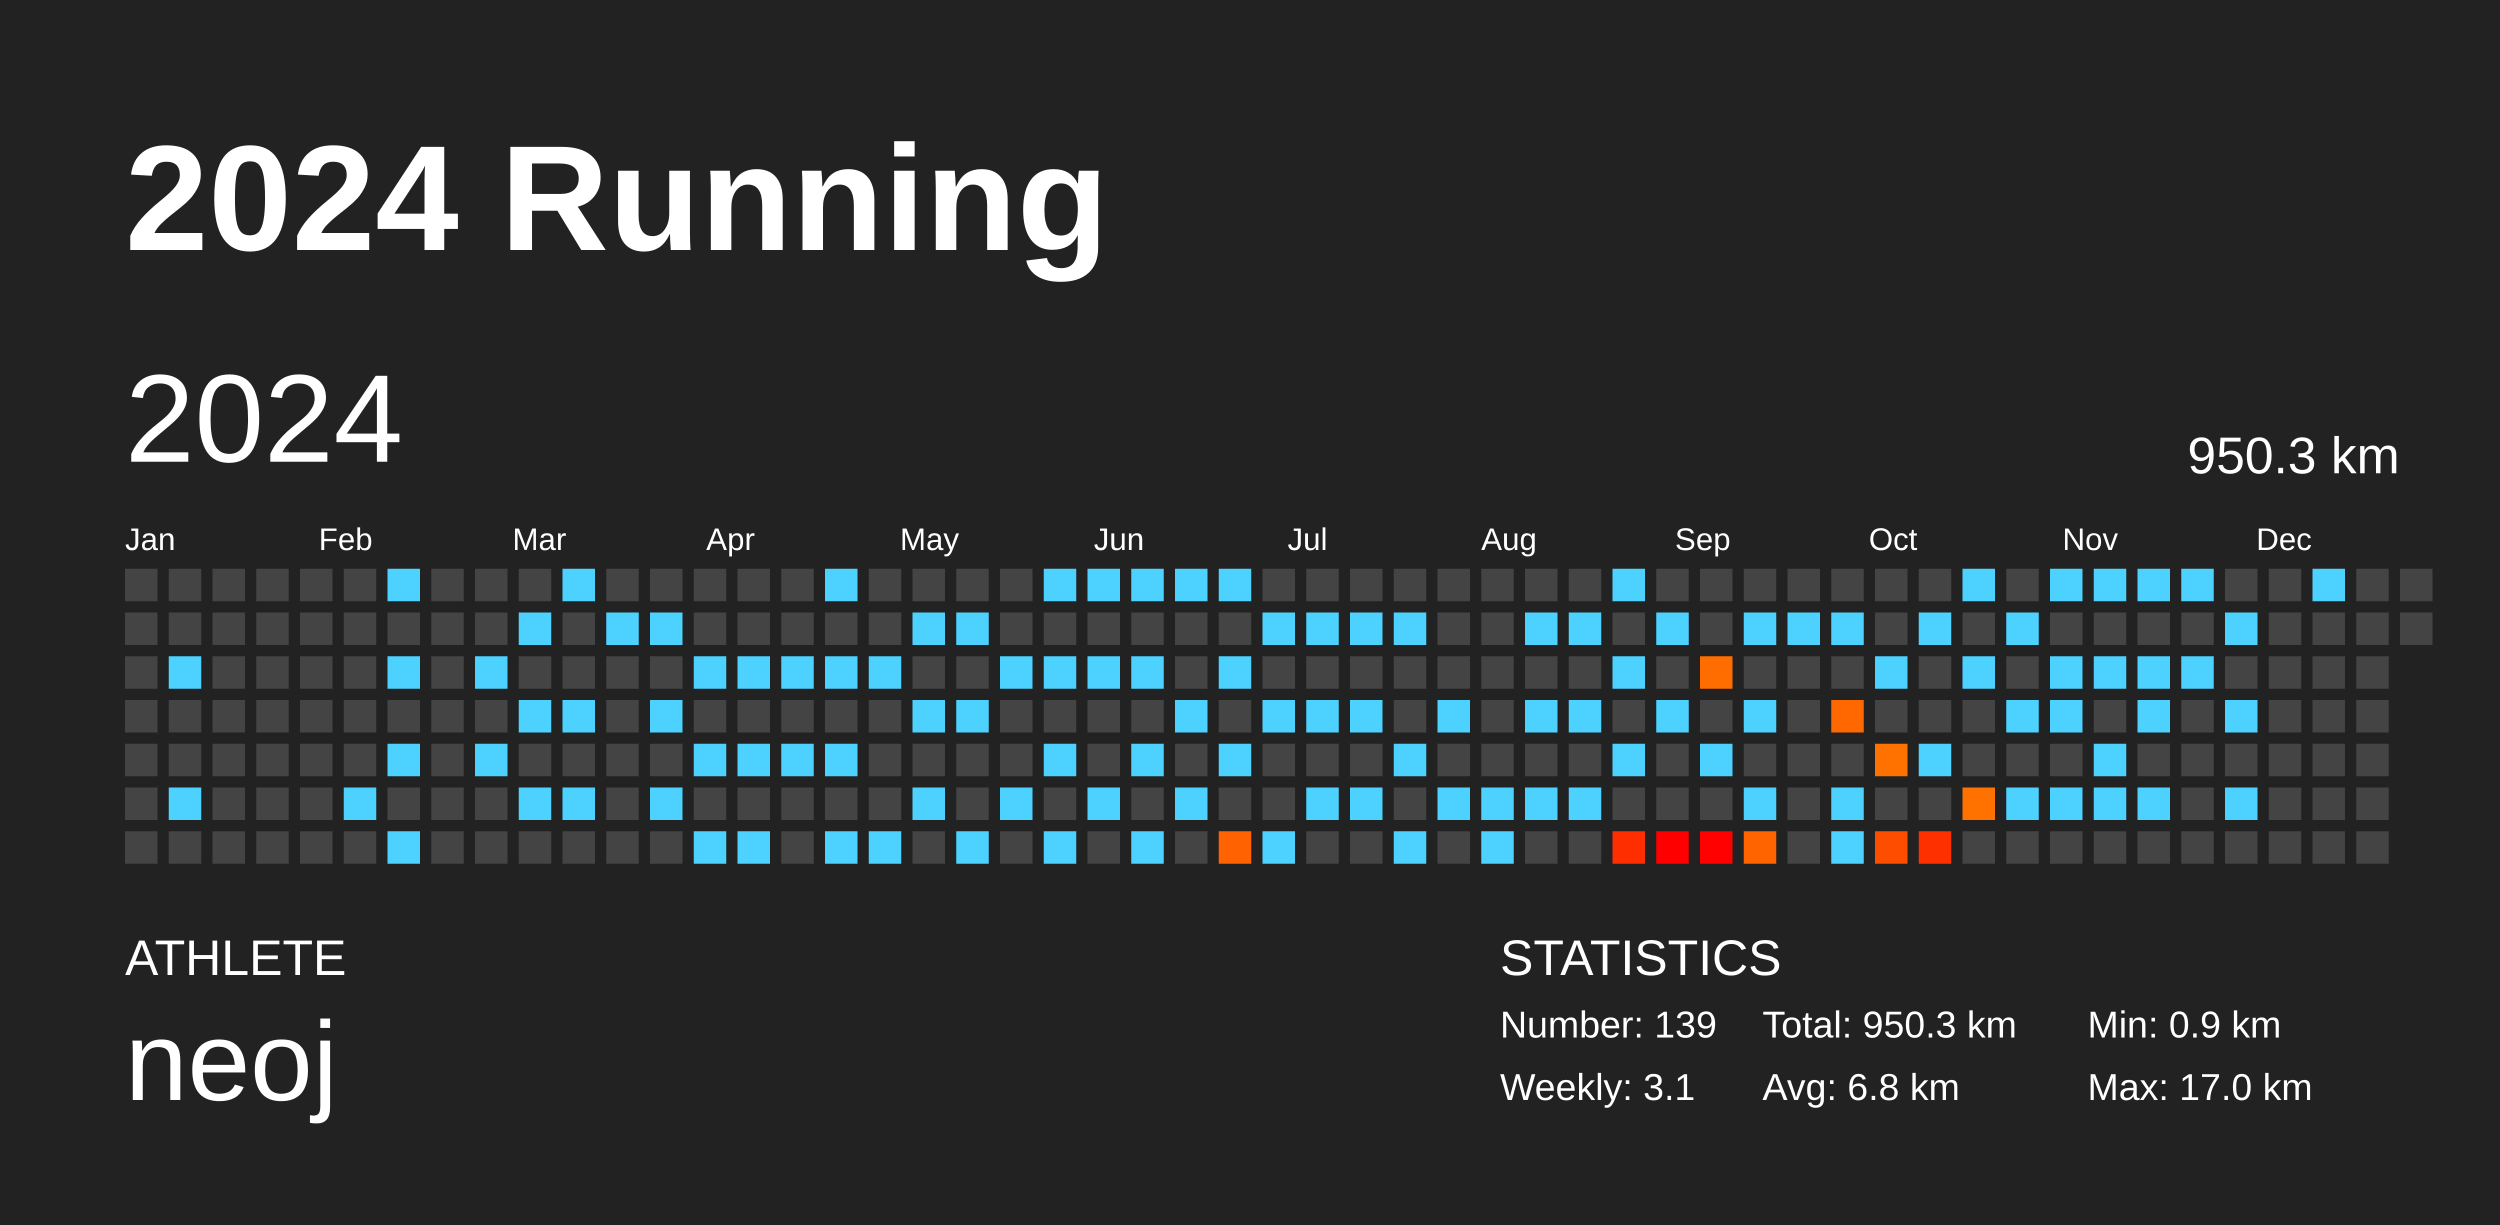
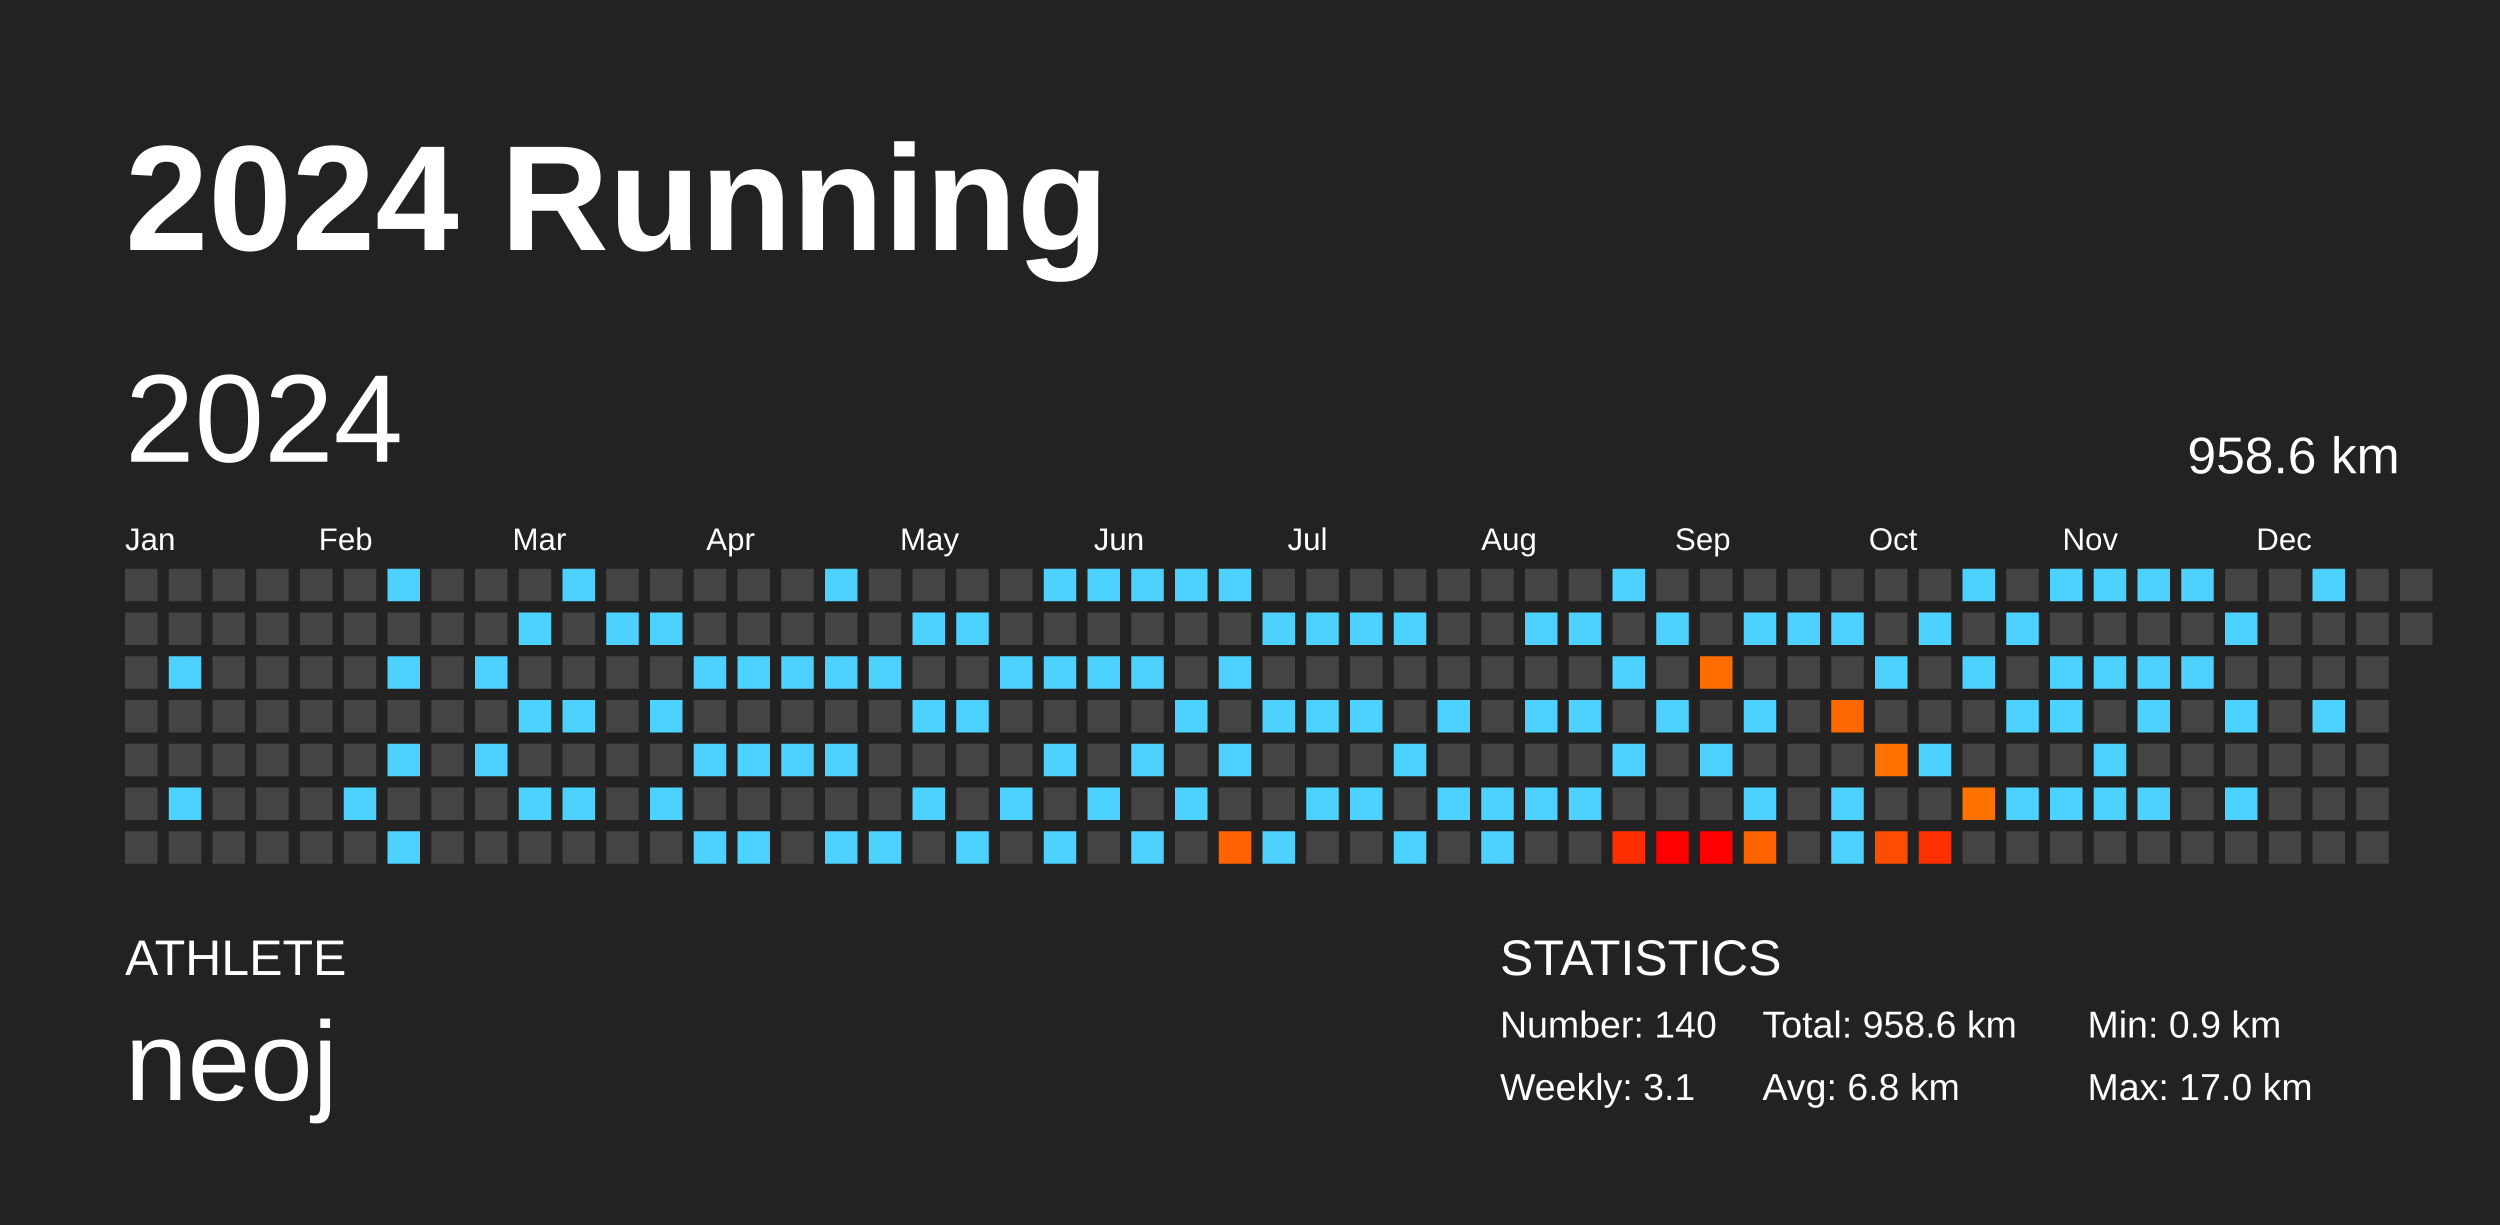
<svg xmlns="http://www.w3.org/2000/svg" baseProfile="full" height="98mm" version="1.1" viewBox="0,0,200,98" width="200mm">
  <defs />
  <rect fill="#222222" height="98" width="200" x="0" y="0" />
  <text fill="#FFFFFF" style="font-size:12px; font-family:Arial; font-weight:bold;" x="10" y="20">2024 Running</text>
  <text fill="#FFFFFF" style="font-size:4px; font-family:Arial" x="10" y="78">ATHLETE</text>
  <text fill="#FFFFFF" style="font-size:9px; font-family:Arial" x="10" y="88">neoj</text>
  <text fill="#FFFFFF" style="font-size:4px; font-family:Arial" x="120" y="78">STATISTICS</text>
-   <text fill="#FFFFFF" style="font-size:3px; font-family:Arial" x="120" y="83">Number: 139</text>
+   <text fill="#FFFFFF" style="font-size:3px; font-family:Arial" x="120" y="83">Number: 140</text>
  <text fill="#FFFFFF" style="font-size:3px; font-family:Arial" x="120" y="88">Weekly: 3.1</text>
-   <text fill="#FFFFFF" style="font-size:3px; font-family:Arial" x="141" y="83">Total: 950.3 km</text>
+   <text fill="#FFFFFF" style="font-size:3px; font-family:Arial" x="141" y="83">Total: 958.6 km</text>
  <text fill="#FFFFFF" style="font-size:3px; font-family:Arial" x="141" y="88">Avg: 6.8 km</text>
  <text fill="#FFFFFF" style="font-size:3px; font-family:Arial" x="167" y="83">Min: 0.9 km</text>
  <text fill="#FFFFFF" style="font-size:3px; font-family:Arial" x="167" y="88">Max: 17.0 km</text>
  <text dominant-baseline="hanging" fill="#FFFFFF" style="font-size:10.0px; font-family:Arial;" x="10" y="30">2024</text>
-   <text dominant-baseline="hanging" fill="#FFFFFF" style="font-size:4.125px; font-family:Arial;" x="175" y="35">950.3 km</text>
+   <text dominant-baseline="hanging" fill="#FFFFFF" style="font-size:4.125px; font-family:Arial;" x="175" y="35">958.6 km</text>
  <text fill="#FFFFFF" style="font-size:2.5px; font-family:Arial" x="10.0" y="44">Jan</text>
  <text fill="#FFFFFF" style="font-size:2.5px; font-family:Arial" x="25.5" y="44">Feb</text>
  <text fill="#FFFFFF" style="font-size:2.5px; font-family:Arial" x="41.0" y="44">Mar</text>
  <text fill="#FFFFFF" style="font-size:2.5px; font-family:Arial" x="56.5" y="44">Apr</text>
  <text fill="#FFFFFF" style="font-size:2.5px; font-family:Arial" x="72.0" y="44">May</text>
  <text fill="#FFFFFF" style="font-size:2.5px; font-family:Arial" x="87.5" y="44">Jun</text>
  <text fill="#FFFFFF" style="font-size:2.5px; font-family:Arial" x="103.0" y="44">Jul</text>
  <text fill="#FFFFFF" style="font-size:2.5px; font-family:Arial" x="118.5" y="44">Aug</text>
  <text fill="#FFFFFF" style="font-size:2.5px; font-family:Arial" x="134.0" y="44">Sep</text>
  <text fill="#FFFFFF" style="font-size:2.5px; font-family:Arial" x="149.5" y="44">Oct</text>
  <text fill="#FFFFFF" style="font-size:2.5px; font-family:Arial" x="165.0" y="44">Nov</text>
  <text fill="#FFFFFF" style="font-size:2.5px; font-family:Arial" x="180.5" y="44">Dec</text>
  <rect fill="#444444" height="2.6" width="2.6" x="10.0" y="45.5" />
  <rect fill="#444444" height="2.6" width="2.6" x="10.0" y="49.0" />
  <rect fill="#444444" height="2.6" width="2.6" x="10.0" y="52.5" />
  <rect fill="#444444" height="2.6" width="2.6" x="10.0" y="56.0" />
  <rect fill="#444444" height="2.6" width="2.6" x="10.0" y="59.5" />
  <rect fill="#444444" height="2.6" width="2.6" x="10.0" y="63.0" />
  <rect fill="#444444" height="2.6" width="2.6" x="10.0" y="66.5" />
  <rect fill="#444444" height="2.6" width="2.6" x="13.5" y="45.5" />
  <rect fill="#444444" height="2.6" width="2.6" x="13.5" y="49.0" />
  <rect fill="#4dd2ff" height="2.6" width="2.6" x="13.5" y="52.5" />
  <rect fill="#444444" height="2.6" width="2.6" x="13.5" y="56.0" />
  <rect fill="#444444" height="2.6" width="2.6" x="13.5" y="59.5" />
  <rect fill="#4dd2ff" height="2.6" width="2.6" x="13.5" y="63.0" />
  <rect fill="#444444" height="2.6" width="2.6" x="13.5" y="66.5" />
  <rect fill="#444444" height="2.6" width="2.6" x="17.0" y="45.5" />
  <rect fill="#444444" height="2.6" width="2.6" x="17.0" y="49.0" />
  <rect fill="#444444" height="2.6" width="2.6" x="17.0" y="52.5" />
  <rect fill="#444444" height="2.6" width="2.6" x="17.0" y="56.0" />
  <rect fill="#444444" height="2.6" width="2.6" x="17.0" y="59.5" />
  <rect fill="#444444" height="2.6" width="2.6" x="17.0" y="63.0" />
  <rect fill="#444444" height="2.6" width="2.6" x="17.0" y="66.5" />
  <rect fill="#444444" height="2.6" width="2.6" x="20.5" y="45.5" />
  <rect fill="#444444" height="2.6" width="2.6" x="20.5" y="49.0" />
  <rect fill="#444444" height="2.6" width="2.6" x="20.5" y="52.5" />
  <rect fill="#444444" height="2.6" width="2.6" x="20.5" y="56.0" />
  <rect fill="#444444" height="2.6" width="2.6" x="20.5" y="59.5" />
  <rect fill="#444444" height="2.6" width="2.6" x="20.5" y="63.0" />
  <rect fill="#444444" height="2.6" width="2.6" x="20.5" y="66.5" />
  <rect fill="#444444" height="2.6" width="2.6" x="24.0" y="45.5" />
  <rect fill="#444444" height="2.6" width="2.6" x="24.0" y="49.0" />
  <rect fill="#444444" height="2.6" width="2.6" x="24.0" y="52.5" />
  <rect fill="#444444" height="2.6" width="2.6" x="24.0" y="56.0" />
  <rect fill="#444444" height="2.6" width="2.6" x="24.0" y="59.5" />
  <rect fill="#444444" height="2.6" width="2.6" x="24.0" y="63.0" />
  <rect fill="#444444" height="2.6" width="2.6" x="24.0" y="66.5" />
  <rect fill="#444444" height="2.6" width="2.6" x="27.5" y="45.5" />
  <rect fill="#444444" height="2.6" width="2.6" x="27.5" y="49.0" />
  <rect fill="#444444" height="2.6" width="2.6" x="27.5" y="52.5" />
  <rect fill="#444444" height="2.6" width="2.6" x="27.5" y="56.0" />
  <rect fill="#444444" height="2.6" width="2.6" x="27.5" y="59.5" />
  <rect fill="#4dd2ff" height="2.6" width="2.6" x="27.5" y="63.0" />
  <rect fill="#444444" height="2.6" width="2.6" x="27.5" y="66.5" />
  <rect fill="#4dd2ff" height="2.6" width="2.6" x="31.0" y="45.5" />
  <rect fill="#444444" height="2.6" width="2.6" x="31.0" y="49.0" />
  <rect fill="#4dd2ff" height="2.6" width="2.6" x="31.0" y="52.5" />
  <rect fill="#444444" height="2.6" width="2.6" x="31.0" y="56.0" />
  <rect fill="#4dd2ff" height="2.6" width="2.6" x="31.0" y="59.5" />
  <rect fill="#444444" height="2.6" width="2.6" x="31.0" y="63.0" />
  <rect fill="#4dd2ff" height="2.6" width="2.6" x="31.0" y="66.5" />
  <rect fill="#444444" height="2.6" width="2.6" x="34.5" y="45.5" />
  <rect fill="#444444" height="2.6" width="2.6" x="34.5" y="49.0" />
  <rect fill="#444444" height="2.6" width="2.6" x="34.5" y="52.5" />
  <rect fill="#444444" height="2.6" width="2.6" x="34.5" y="56.0" />
  <rect fill="#444444" height="2.6" width="2.6" x="34.5" y="59.5" />
  <rect fill="#444444" height="2.6" width="2.6" x="34.5" y="63.0" />
  <rect fill="#444444" height="2.6" width="2.6" x="34.5" y="66.5" />
  <rect fill="#444444" height="2.6" width="2.6" x="38.0" y="45.5" />
  <rect fill="#444444" height="2.6" width="2.6" x="38.0" y="49.0" />
  <rect fill="#4dd2ff" height="2.6" width="2.6" x="38.0" y="52.5" />
  <rect fill="#444444" height="2.6" width="2.6" x="38.0" y="56.0" />
  <rect fill="#4dd2ff" height="2.6" width="2.6" x="38.0" y="59.5" />
  <rect fill="#444444" height="2.6" width="2.6" x="38.0" y="63.0" />
  <rect fill="#444444" height="2.6" width="2.6" x="38.0" y="66.5" />
  <rect fill="#444444" height="2.6" width="2.6" x="41.5" y="45.5" />
  <rect fill="#4dd2ff" height="2.6" width="2.6" x="41.5" y="49.0" />
  <rect fill="#444444" height="2.6" width="2.6" x="41.5" y="52.5" />
  <rect fill="#4dd2ff" height="2.6" width="2.6" x="41.5" y="56.0" />
  <rect fill="#444444" height="2.6" width="2.6" x="41.5" y="59.5" />
  <rect fill="#4dd2ff" height="2.6" width="2.6" x="41.5" y="63.0" />
  <rect fill="#444444" height="2.6" width="2.6" x="41.5" y="66.5" />
  <rect fill="#4dd2ff" height="2.6" width="2.6" x="45.0" y="45.5" />
  <rect fill="#444444" height="2.6" width="2.6" x="45.0" y="49.0" />
  <rect fill="#444444" height="2.6" width="2.6" x="45.0" y="52.5" />
  <rect fill="#4dd2ff" height="2.6" width="2.6" x="45.0" y="56.0" />
  <rect fill="#444444" height="2.6" width="2.6" x="45.0" y="59.5" />
  <rect fill="#4dd2ff" height="2.6" width="2.6" x="45.0" y="63.0" />
  <rect fill="#444444" height="2.6" width="2.6" x="45.0" y="66.5" />
  <rect fill="#444444" height="2.6" width="2.6" x="48.5" y="45.5" />
  <rect fill="#4dd2ff" height="2.6" width="2.6" x="48.5" y="49.0" />
  <rect fill="#444444" height="2.6" width="2.6" x="48.5" y="52.5" />
  <rect fill="#444444" height="2.6" width="2.6" x="48.5" y="56.0" />
  <rect fill="#444444" height="2.6" width="2.6" x="48.5" y="59.5" />
  <rect fill="#444444" height="2.6" width="2.6" x="48.5" y="63.0" />
  <rect fill="#444444" height="2.6" width="2.6" x="48.5" y="66.5" />
  <rect fill="#444444" height="2.6" width="2.6" x="52.0" y="45.5" />
  <rect fill="#4dd2ff" height="2.6" width="2.6" x="52.0" y="49.0" />
  <rect fill="#444444" height="2.6" width="2.6" x="52.0" y="52.5" />
  <rect fill="#4dd2ff" height="2.6" width="2.6" x="52.0" y="56.0" />
  <rect fill="#444444" height="2.6" width="2.6" x="52.0" y="59.5" />
  <rect fill="#4dd2ff" height="2.6" width="2.6" x="52.0" y="63.0" />
  <rect fill="#444444" height="2.6" width="2.6" x="52.0" y="66.5" />
  <rect fill="#444444" height="2.6" width="2.6" x="55.5" y="45.5" />
  <rect fill="#444444" height="2.6" width="2.6" x="55.5" y="49.0" />
  <rect fill="#4dd2ff" height="2.6" width="2.6" x="55.5" y="52.5" />
  <rect fill="#444444" height="2.6" width="2.6" x="55.5" y="56.0" />
  <rect fill="#4dd2ff" height="2.6" width="2.6" x="55.5" y="59.5" />
  <rect fill="#444444" height="2.6" width="2.6" x="55.5" y="63.0" />
  <rect fill="#4dd2ff" height="2.6" width="2.6" x="55.5" y="66.5" />
  <rect fill="#444444" height="2.6" width="2.6" x="59.0" y="45.5" />
  <rect fill="#444444" height="2.6" width="2.6" x="59.0" y="49.0" />
  <rect fill="#4dd2ff" height="2.6" width="2.6" x="59.0" y="52.5" />
  <rect fill="#444444" height="2.6" width="2.6" x="59.0" y="56.0" />
  <rect fill="#4dd2ff" height="2.6" width="2.6" x="59.0" y="59.5" />
  <rect fill="#444444" height="2.6" width="2.6" x="59.0" y="63.0" />
  <rect fill="#4dd2ff" height="2.6" width="2.6" x="59.0" y="66.5" />
  <rect fill="#444444" height="2.6" width="2.6" x="62.5" y="45.5" />
  <rect fill="#444444" height="2.6" width="2.6" x="62.5" y="49.0" />
  <rect fill="#4dd2ff" height="2.6" width="2.6" x="62.5" y="52.5" />
  <rect fill="#444444" height="2.6" width="2.6" x="62.5" y="56.0" />
  <rect fill="#4dd2ff" height="2.6" width="2.6" x="62.5" y="59.5" />
  <rect fill="#444444" height="2.6" width="2.6" x="62.5" y="63.0" />
  <rect fill="#444444" height="2.6" width="2.6" x="62.5" y="66.5" />
  <rect fill="#4dd2ff" height="2.6" width="2.6" x="66.0" y="45.5" />
  <rect fill="#444444" height="2.6" width="2.6" x="66.0" y="49.0" />
  <rect fill="#4dd2ff" height="2.6" width="2.6" x="66.0" y="52.5" />
  <rect fill="#444444" height="2.6" width="2.6" x="66.0" y="56.0" />
  <rect fill="#4dd2ff" height="2.6" width="2.6" x="66.0" y="59.5" />
  <rect fill="#444444" height="2.6" width="2.6" x="66.0" y="63.0" />
  <rect fill="#4dd2ff" height="2.6" width="2.6" x="66.0" y="66.5" />
  <rect fill="#444444" height="2.6" width="2.6" x="69.5" y="45.5" />
  <rect fill="#444444" height="2.6" width="2.6" x="69.5" y="49.0" />
  <rect fill="#4dd2ff" height="2.6" width="2.6" x="69.5" y="52.5" />
  <rect fill="#444444" height="2.6" width="2.6" x="69.5" y="56.0" />
  <rect fill="#444444" height="2.6" width="2.6" x="69.5" y="59.5" />
  <rect fill="#444444" height="2.6" width="2.6" x="69.5" y="63.0" />
  <rect fill="#4dd2ff" height="2.6" width="2.6" x="69.5" y="66.5" />
  <rect fill="#444444" height="2.6" width="2.6" x="73.0" y="45.5" />
  <rect fill="#4dd2ff" height="2.6" width="2.6" x="73.0" y="49.0" />
  <rect fill="#444444" height="2.6" width="2.6" x="73.0" y="52.5" />
  <rect fill="#4dd2ff" height="2.6" width="2.6" x="73.0" y="56.0" />
  <rect fill="#444444" height="2.6" width="2.6" x="73.0" y="59.5" />
  <rect fill="#4dd2ff" height="2.6" width="2.6" x="73.0" y="63.0" />
  <rect fill="#444444" height="2.6" width="2.6" x="73.0" y="66.5" />
  <rect fill="#444444" height="2.6" width="2.6" x="76.5" y="45.5" />
  <rect fill="#4dd2ff" height="2.6" width="2.6" x="76.5" y="49.0" />
  <rect fill="#444444" height="2.6" width="2.6" x="76.5" y="52.5" />
  <rect fill="#4dd2ff" height="2.6" width="2.6" x="76.5" y="56.0" />
  <rect fill="#444444" height="2.6" width="2.6" x="76.5" y="59.5" />
  <rect fill="#444444" height="2.6" width="2.6" x="76.5" y="63.0" />
  <rect fill="#4dd2ff" height="2.6" width="2.6" x="76.5" y="66.5" />
  <rect fill="#444444" height="2.6" width="2.6" x="80.0" y="45.5" />
  <rect fill="#444444" height="2.6" width="2.6" x="80.0" y="49.0" />
  <rect fill="#4dd2ff" height="2.6" width="2.6" x="80.0" y="52.5" />
  <rect fill="#444444" height="2.6" width="2.6" x="80.0" y="56.0" />
  <rect fill="#444444" height="2.6" width="2.6" x="80.0" y="59.5" />
  <rect fill="#4dd2ff" height="2.6" width="2.6" x="80.0" y="63.0" />
  <rect fill="#444444" height="2.6" width="2.6" x="80.0" y="66.5" />
  <rect fill="#4dd2ff" height="2.6" width="2.6" x="83.5" y="45.5" />
  <rect fill="#444444" height="2.6" width="2.6" x="83.5" y="49.0" />
  <rect fill="#4dd2ff" height="2.6" width="2.6" x="83.5" y="52.5" />
  <rect fill="#444444" height="2.6" width="2.6" x="83.5" y="56.0" />
  <rect fill="#4dd2ff" height="2.6" width="2.6" x="83.5" y="59.5" />
  <rect fill="#444444" height="2.6" width="2.6" x="83.5" y="63.0" />
  <rect fill="#4dd2ff" height="2.6" width="2.6" x="83.5" y="66.5" />
  <rect fill="#4dd2ff" height="2.6" width="2.6" x="87.0" y="45.5" />
  <rect fill="#444444" height="2.6" width="2.6" x="87.0" y="49.0" />
  <rect fill="#4dd2ff" height="2.6" width="2.6" x="87.0" y="52.5" />
  <rect fill="#444444" height="2.6" width="2.6" x="87.0" y="56.0" />
  <rect fill="#444444" height="2.6" width="2.6" x="87.0" y="59.5" />
  <rect fill="#4dd2ff" height="2.6" width="2.6" x="87.0" y="63.0" />
  <rect fill="#444444" height="2.6" width="2.6" x="87.0" y="66.5" />
  <rect fill="#4dd2ff" height="2.6" width="2.6" x="90.5" y="45.5" />
  <rect fill="#444444" height="2.6" width="2.6" x="90.5" y="49.0" />
  <rect fill="#4dd2ff" height="2.6" width="2.6" x="90.5" y="52.5" />
  <rect fill="#444444" height="2.6" width="2.6" x="90.5" y="56.0" />
  <rect fill="#4dd2ff" height="2.6" width="2.6" x="90.5" y="59.5" />
  <rect fill="#444444" height="2.6" width="2.6" x="90.5" y="63.0" />
  <rect fill="#4dd2ff" height="2.6" width="2.6" x="90.5" y="66.5" />
  <rect fill="#4dd2ff" height="2.6" width="2.6" x="94.0" y="45.5" />
  <rect fill="#444444" height="2.6" width="2.6" x="94.0" y="49.0" />
  <rect fill="#444444" height="2.6" width="2.6" x="94.0" y="52.5" />
  <rect fill="#4dd2ff" height="2.6" width="2.6" x="94.0" y="56.0" />
  <rect fill="#444444" height="2.6" width="2.6" x="94.0" y="59.5" />
  <rect fill="#4dd2ff" height="2.6" width="2.6" x="94.0" y="63.0" />
  <rect fill="#444444" height="2.6" width="2.6" x="94.0" y="66.5" />
  <rect fill="#4dd2ff" height="2.6" width="2.6" x="97.5" y="45.5" />
  <rect fill="#444444" height="2.6" width="2.6" x="97.5" y="49.0" />
  <rect fill="#4dd2ff" height="2.6" width="2.6" x="97.5" y="52.5" />
  <rect fill="#444444" height="2.6" width="2.6" x="97.5" y="56.0" />
  <rect fill="#4dd2ff" height="2.6" width="2.6" x="97.5" y="59.5" />
  <rect fill="#444444" height="2.6" width="2.6" x="97.5" y="63.0" />
  <rect fill="#ff6200" height="2.6" width="2.6" x="97.5" y="66.5" />
  <rect fill="#444444" height="2.6" width="2.6" x="101.0" y="45.5" />
  <rect fill="#4dd2ff" height="2.6" width="2.6" x="101.0" y="49.0" />
  <rect fill="#444444" height="2.6" width="2.6" x="101.0" y="52.5" />
  <rect fill="#4dd2ff" height="2.6" width="2.6" x="101.0" y="56.0" />
  <rect fill="#444444" height="2.6" width="2.6" x="101.0" y="59.5" />
  <rect fill="#444444" height="2.6" width="2.6" x="101.0" y="63.0" />
  <rect fill="#4dd2ff" height="2.6" width="2.6" x="101.0" y="66.5" />
  <rect fill="#444444" height="2.6" width="2.6" x="104.5" y="45.5" />
  <rect fill="#4dd2ff" height="2.6" width="2.6" x="104.5" y="49.0" />
  <rect fill="#444444" height="2.6" width="2.6" x="104.5" y="52.5" />
  <rect fill="#4dd2ff" height="2.6" width="2.6" x="104.5" y="56.0" />
  <rect fill="#444444" height="2.6" width="2.6" x="104.5" y="59.5" />
  <rect fill="#4dd2ff" height="2.6" width="2.6" x="104.5" y="63.0" />
  <rect fill="#444444" height="2.6" width="2.6" x="104.5" y="66.5" />
  <rect fill="#444444" height="2.6" width="2.6" x="108.0" y="45.5" />
  <rect fill="#4dd2ff" height="2.6" width="2.6" x="108.0" y="49.0" />
  <rect fill="#444444" height="2.6" width="2.6" x="108.0" y="52.5" />
  <rect fill="#4dd2ff" height="2.6" width="2.6" x="108.0" y="56.0" />
  <rect fill="#444444" height="2.6" width="2.6" x="108.0" y="59.5" />
  <rect fill="#4dd2ff" height="2.6" width="2.6" x="108.0" y="63.0" />
  <rect fill="#444444" height="2.6" width="2.6" x="108.0" y="66.5" />
  <rect fill="#444444" height="2.6" width="2.6" x="111.5" y="45.5" />
  <rect fill="#4dd2ff" height="2.6" width="2.6" x="111.5" y="49.0" />
  <rect fill="#444444" height="2.6" width="2.6" x="111.5" y="52.5" />
  <rect fill="#444444" height="2.6" width="2.6" x="111.5" y="56.0" />
  <rect fill="#4dd2ff" height="2.6" width="2.6" x="111.5" y="59.5" />
  <rect fill="#444444" height="2.6" width="2.6" x="111.5" y="63.0" />
  <rect fill="#4dd2ff" height="2.6" width="2.6" x="111.5" y="66.5" />
  <rect fill="#444444" height="2.6" width="2.6" x="115.0" y="45.5" />
  <rect fill="#444444" height="2.6" width="2.6" x="115.0" y="49.0" />
  <rect fill="#444444" height="2.6" width="2.6" x="115.0" y="52.5" />
  <rect fill="#4dd2ff" height="2.6" width="2.6" x="115.0" y="56.0" />
  <rect fill="#444444" height="2.6" width="2.6" x="115.0" y="59.5" />
  <rect fill="#4dd2ff" height="2.6" width="2.6" x="115.0" y="63.0" />
  <rect fill="#444444" height="2.6" width="2.6" x="115.0" y="66.5" />
  <rect fill="#444444" height="2.6" width="2.6" x="118.5" y="45.5" />
  <rect fill="#444444" height="2.6" width="2.6" x="118.5" y="49.0" />
  <rect fill="#444444" height="2.6" width="2.6" x="118.5" y="52.5" />
  <rect fill="#444444" height="2.6" width="2.6" x="118.5" y="56.0" />
  <rect fill="#444444" height="2.6" width="2.6" x="118.5" y="59.5" />
  <rect fill="#4dd2ff" height="2.6" width="2.6" x="118.5" y="63.0" />
  <rect fill="#4dd2ff" height="2.6" width="2.6" x="118.5" y="66.5" />
  <rect fill="#444444" height="2.6" width="2.6" x="122.0" y="45.5" />
  <rect fill="#4dd2ff" height="2.6" width="2.6" x="122.0" y="49.0" />
  <rect fill="#444444" height="2.6" width="2.6" x="122.0" y="52.5" />
  <rect fill="#4dd2ff" height="2.6" width="2.6" x="122.0" y="56.0" />
  <rect fill="#444444" height="2.6" width="2.6" x="122.0" y="59.5" />
  <rect fill="#4dd2ff" height="2.6" width="2.6" x="122.0" y="63.0" />
  <rect fill="#444444" height="2.6" width="2.6" x="122.0" y="66.5" />
  <rect fill="#444444" height="2.6" width="2.6" x="125.5" y="45.5" />
  <rect fill="#4dd2ff" height="2.6" width="2.6" x="125.5" y="49.0" />
  <rect fill="#444444" height="2.6" width="2.6" x="125.5" y="52.5" />
  <rect fill="#4dd2ff" height="2.6" width="2.6" x="125.5" y="56.0" />
  <rect fill="#444444" height="2.6" width="2.6" x="125.5" y="59.5" />
  <rect fill="#4dd2ff" height="2.6" width="2.6" x="125.5" y="63.0" />
  <rect fill="#444444" height="2.6" width="2.6" x="125.5" y="66.5" />
  <rect fill="#4dd2ff" height="2.6" width="2.6" x="129.0" y="45.5" />
  <rect fill="#444444" height="2.6" width="2.6" x="129.0" y="49.0" />
  <rect fill="#4dd2ff" height="2.6" width="2.6" x="129.0" y="52.5" />
  <rect fill="#444444" height="2.6" width="2.6" x="129.0" y="56.0" />
  <rect fill="#4dd2ff" height="2.6" width="2.6" x="129.0" y="59.5" />
  <rect fill="#444444" height="2.6" width="2.6" x="129.0" y="63.0" />
  <rect fill="#ff2e00" height="2.6" width="2.6" x="129.0" y="66.5" />
  <rect fill="#444444" height="2.6" width="2.6" x="132.5" y="45.5" />
  <rect fill="#4dd2ff" height="2.6" width="2.6" x="132.5" y="49.0" />
  <rect fill="#444444" height="2.6" width="2.6" x="132.5" y="52.5" />
  <rect fill="#4dd2ff" height="2.6" width="2.6" x="132.5" y="56.0" />
  <rect fill="#444444" height="2.6" width="2.6" x="132.5" y="59.5" />
  <rect fill="#444444" height="2.6" width="2.6" x="132.5" y="63.0" />
  <rect fill="#ff0000" height="2.6" width="2.6" x="132.5" y="66.5" />
  <rect fill="#444444" height="2.6" width="2.6" x="136.0" y="45.5" />
  <rect fill="#444444" height="2.6" width="2.6" x="136.0" y="49.0" />
  <rect fill="#ff6d00" height="2.6" width="2.6" x="136.0" y="52.5" />
  <rect fill="#444444" height="2.6" width="2.6" x="136.0" y="56.0" />
  <rect fill="#4dd2ff" height="2.6" width="2.6" x="136.0" y="59.5" />
  <rect fill="#444444" height="2.6" width="2.6" x="136.0" y="63.0" />
  <rect fill="#ff0100" height="2.6" width="2.6" x="136.0" y="66.5" />
  <rect fill="#444444" height="2.6" width="2.6" x="139.5" y="45.5" />
  <rect fill="#4dd2ff" height="2.6" width="2.6" x="139.5" y="49.0" />
  <rect fill="#444444" height="2.6" width="2.6" x="139.5" y="52.5" />
  <rect fill="#4dd2ff" height="2.6" width="2.6" x="139.5" y="56.0" />
  <rect fill="#444444" height="2.6" width="2.6" x="139.5" y="59.5" />
  <rect fill="#4dd2ff" height="2.6" width="2.6" x="139.5" y="63.0" />
  <rect fill="#ff6400" height="2.6" width="2.6" x="139.5" y="66.5" />
  <rect fill="#444444" height="2.6" width="2.6" x="143.0" y="45.5" />
  <rect fill="#4dd2ff" height="2.6" width="2.6" x="143.0" y="49.0" />
  <rect fill="#444444" height="2.6" width="2.6" x="143.0" y="52.5" />
  <rect fill="#444444" height="2.6" width="2.6" x="143.0" y="56.0" />
  <rect fill="#444444" height="2.6" width="2.6" x="143.0" y="59.5" />
  <rect fill="#444444" height="2.6" width="2.6" x="143.0" y="63.0" />
  <rect fill="#444444" height="2.6" width="2.6" x="143.0" y="66.5" />
  <rect fill="#444444" height="2.6" width="2.6" x="146.5" y="45.5" />
  <rect fill="#4dd2ff" height="2.6" width="2.6" x="146.5" y="49.0" />
  <rect fill="#444444" height="2.6" width="2.6" x="146.5" y="52.5" />
  <rect fill="#ff6700" height="2.6" width="2.6" x="146.5" y="56.0" />
  <rect fill="#444444" height="2.6" width="2.6" x="146.5" y="59.5" />
  <rect fill="#4dd2ff" height="2.6" width="2.6" x="146.5" y="63.0" />
  <rect fill="#4dd2ff" height="2.6" width="2.6" x="146.5" y="66.5" />
  <rect fill="#444444" height="2.6" width="2.6" x="150.0" y="45.5" />
  <rect fill="#444444" height="2.6" width="2.6" x="150.0" y="49.0" />
  <rect fill="#4dd2ff" height="2.6" width="2.6" x="150.0" y="52.5" />
  <rect fill="#444444" height="2.6" width="2.6" x="150.0" y="56.0" />
  <rect fill="#ff7200" height="2.6" width="2.6" x="150.0" y="59.5" />
  <rect fill="#444444" height="2.6" width="2.6" x="150.0" y="63.0" />
  <rect fill="#ff4d00" height="2.6" width="2.6" x="150.0" y="66.5" />
  <rect fill="#444444" height="2.6" width="2.6" x="153.5" y="45.5" />
  <rect fill="#4dd2ff" height="2.6" width="2.6" x="153.5" y="49.0" />
  <rect fill="#444444" height="2.6" width="2.6" x="153.5" y="52.5" />
  <rect fill="#444444" height="2.6" width="2.6" x="153.5" y="56.0" />
  <rect fill="#4dd2ff" height="2.6" width="2.6" x="153.5" y="59.5" />
  <rect fill="#444444" height="2.6" width="2.6" x="153.5" y="63.0" />
  <rect fill="#ff3000" height="2.6" width="2.6" x="153.5" y="66.5" />
  <rect fill="#4dd2ff" height="2.6" width="2.6" x="157.0" y="45.5" />
  <rect fill="#444444" height="2.6" width="2.6" x="157.0" y="49.0" />
  <rect fill="#4dd2ff" height="2.6" width="2.6" x="157.0" y="52.5" />
  <rect fill="#444444" height="2.6" width="2.6" x="157.0" y="56.0" />
  <rect fill="#444444" height="2.6" width="2.6" x="157.0" y="59.5" />
  <rect fill="#ff7200" height="2.6" width="2.6" x="157.0" y="63.0" />
  <rect fill="#444444" height="2.6" width="2.6" x="157.0" y="66.5" />
  <rect fill="#444444" height="2.6" width="2.6" x="160.5" y="45.5" />
  <rect fill="#4dd2ff" height="2.6" width="2.6" x="160.5" y="49.0" />
  <rect fill="#444444" height="2.6" width="2.6" x="160.5" y="52.5" />
  <rect fill="#4dd2ff" height="2.6" width="2.6" x="160.5" y="56.0" />
  <rect fill="#444444" height="2.6" width="2.6" x="160.5" y="59.5" />
  <rect fill="#4dd2ff" height="2.6" width="2.6" x="160.5" y="63.0" />
  <rect fill="#444444" height="2.6" width="2.6" x="160.5" y="66.5" />
  <rect fill="#4dd2ff" height="2.6" width="2.6" x="164.0" y="45.5" />
  <rect fill="#444444" height="2.6" width="2.6" x="164.0" y="49.0" />
  <rect fill="#4dd2ff" height="2.6" width="2.6" x="164.0" y="52.5" />
  <rect fill="#4dd2ff" height="2.6" width="2.6" x="164.0" y="56.0" />
  <rect fill="#444444" height="2.6" width="2.6" x="164.0" y="59.5" />
  <rect fill="#4dd2ff" height="2.6" width="2.6" x="164.0" y="63.0" />
  <rect fill="#444444" height="2.6" width="2.6" x="164.0" y="66.5" />
  <rect fill="#4dd2ff" height="2.6" width="2.6" x="167.5" y="45.5" />
  <rect fill="#444444" height="2.6" width="2.6" x="167.5" y="49.0" />
  <rect fill="#4dd2ff" height="2.6" width="2.6" x="167.5" y="52.5" />
  <rect fill="#444444" height="2.6" width="2.6" x="167.5" y="56.0" />
  <rect fill="#4dd2ff" height="2.6" width="2.6" x="167.5" y="59.5" />
  <rect fill="#4dd2ff" height="2.6" width="2.6" x="167.5" y="63.0" />
  <rect fill="#444444" height="2.6" width="2.6" x="167.5" y="66.5" />
  <rect fill="#4dd2ff" height="2.6" width="2.6" x="171.0" y="45.5" />
  <rect fill="#444444" height="2.6" width="2.6" x="171.0" y="49.0" />
  <rect fill="#4dd2ff" height="2.6" width="2.6" x="171.0" y="52.5" />
  <rect fill="#4dd2ff" height="2.6" width="2.6" x="171.0" y="56.0" />
  <rect fill="#444444" height="2.6" width="2.6" x="171.0" y="59.5" />
  <rect fill="#4dd2ff" height="2.6" width="2.6" x="171.0" y="63.0" />
  <rect fill="#444444" height="2.6" width="2.6" x="171.0" y="66.5" />
  <rect fill="#4dd2ff" height="2.6" width="2.6" x="174.5" y="45.5" />
  <rect fill="#444444" height="2.6" width="2.6" x="174.5" y="49.0" />
  <rect fill="#4dd2ff" height="2.6" width="2.6" x="174.5" y="52.5" />
  <rect fill="#444444" height="2.6" width="2.6" x="174.5" y="56.0" />
  <rect fill="#444444" height="2.6" width="2.6" x="174.5" y="59.5" />
  <rect fill="#444444" height="2.6" width="2.6" x="174.5" y="63.0" />
  <rect fill="#444444" height="2.6" width="2.6" x="174.5" y="66.5" />
  <rect fill="#444444" height="2.6" width="2.6" x="178.0" y="45.5" />
  <rect fill="#4dd2ff" height="2.6" width="2.6" x="178.0" y="49.0" />
  <rect fill="#444444" height="2.6" width="2.6" x="178.0" y="52.5" />
  <rect fill="#4dd2ff" height="2.6" width="2.6" x="178.0" y="56.0" />
  <rect fill="#444444" height="2.6" width="2.6" x="178.0" y="59.5" />
  <rect fill="#4dd2ff" height="2.6" width="2.6" x="178.0" y="63.0" />
  <rect fill="#444444" height="2.6" width="2.6" x="178.0" y="66.5" />
  <rect fill="#444444" height="2.6" width="2.6" x="181.5" y="45.5" />
  <rect fill="#444444" height="2.6" width="2.6" x="181.5" y="49.0" />
  <rect fill="#444444" height="2.6" width="2.6" x="181.5" y="52.5" />
  <rect fill="#444444" height="2.6" width="2.6" x="181.5" y="56.0" />
  <rect fill="#444444" height="2.6" width="2.6" x="181.5" y="59.5" />
  <rect fill="#444444" height="2.6" width="2.6" x="181.5" y="63.0" />
  <rect fill="#444444" height="2.6" width="2.6" x="181.5" y="66.5" />
  <rect fill="#4dd2ff" height="2.6" width="2.6" x="185.0" y="45.5" />
  <rect fill="#444444" height="2.6" width="2.6" x="185.0" y="49.0" />
  <rect fill="#444444" height="2.6" width="2.6" x="185.0" y="52.5" />
-   <rect fill="#444444" height="2.6" width="2.6" x="185.0" y="56.0" />
+   <rect fill="#4dd2ff" height="2.6" width="2.6" x="185.0" y="56.0" />
  <rect fill="#444444" height="2.6" width="2.6" x="185.0" y="59.5" />
  <rect fill="#444444" height="2.6" width="2.6" x="185.0" y="63.0" />
  <rect fill="#444444" height="2.6" width="2.6" x="185.0" y="66.5" />
  <rect fill="#444444" height="2.6" width="2.6" x="188.5" y="45.5" />
  <rect fill="#444444" height="2.6" width="2.6" x="188.5" y="49.0" />
  <rect fill="#444444" height="2.6" width="2.6" x="188.5" y="52.5" />
  <rect fill="#444444" height="2.6" width="2.6" x="188.5" y="56.0" />
  <rect fill="#444444" height="2.6" width="2.6" x="188.5" y="59.5" />
  <rect fill="#444444" height="2.6" width="2.6" x="188.5" y="63.0" />
  <rect fill="#444444" height="2.6" width="2.6" x="188.5" y="66.5" />
  <rect fill="#444444" height="2.6" width="2.6" x="192.0" y="45.5" />
  <rect fill="#444444" height="2.6" width="2.6" x="192.0" y="49.0" />
</svg>
